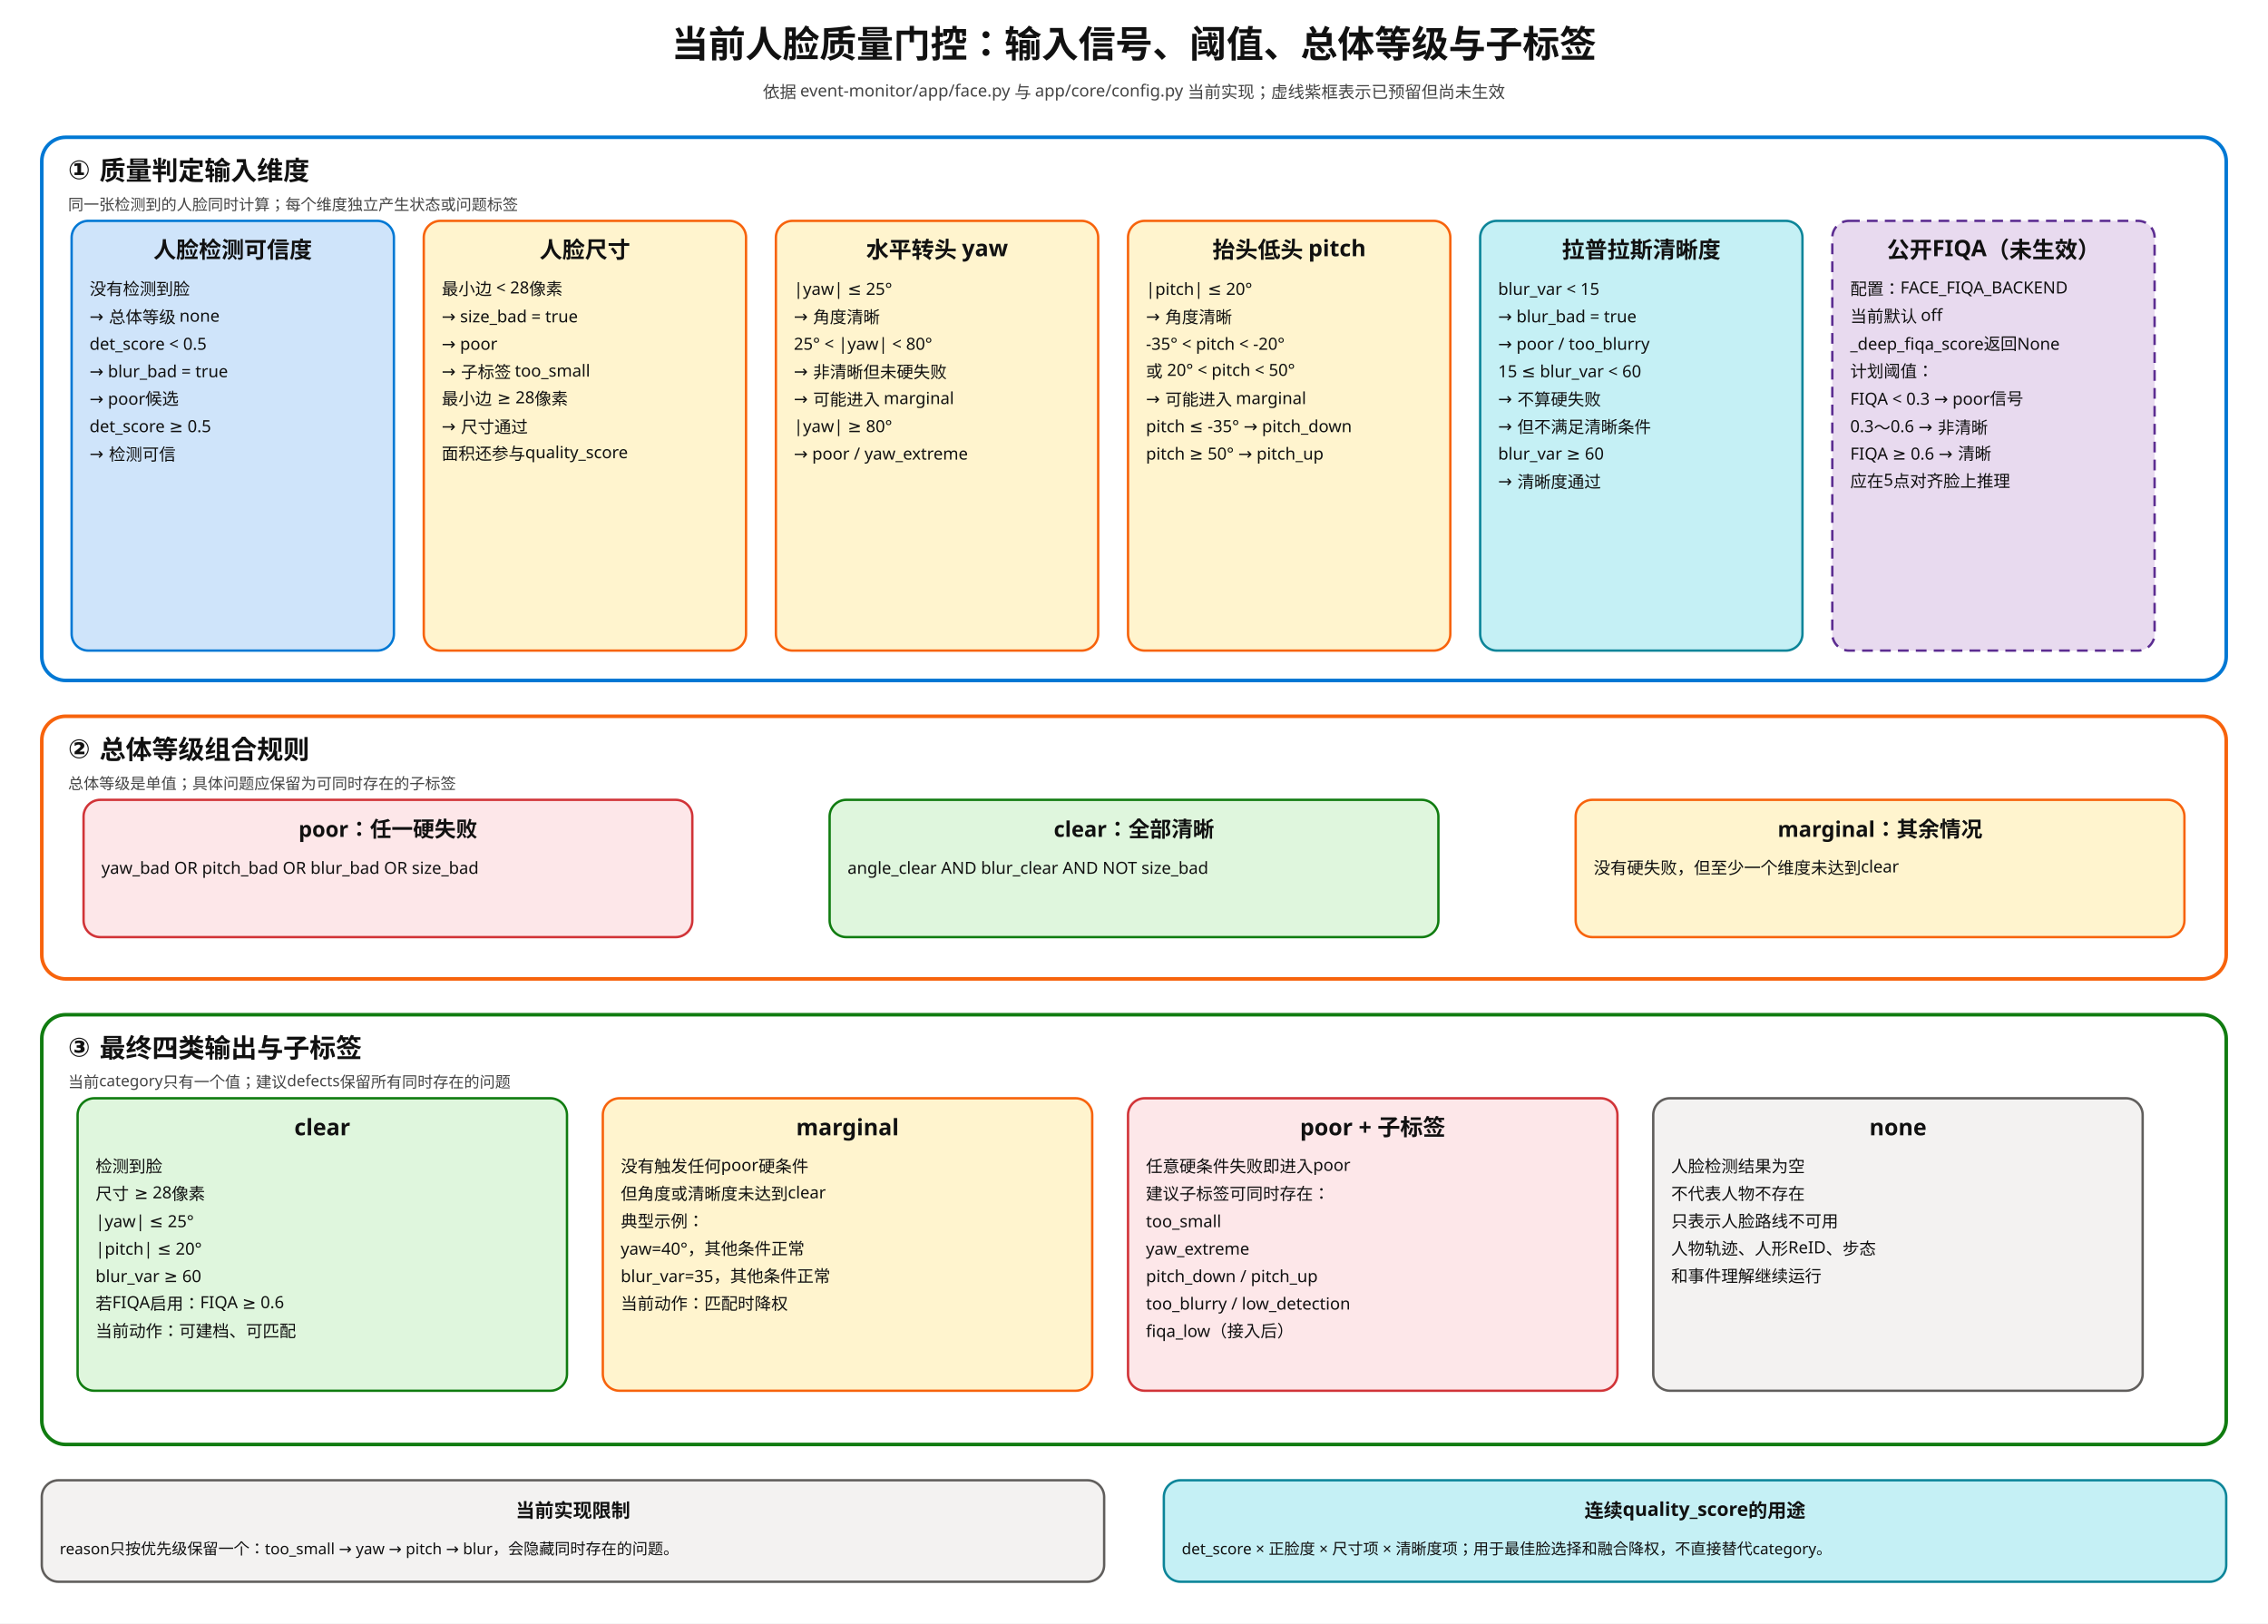
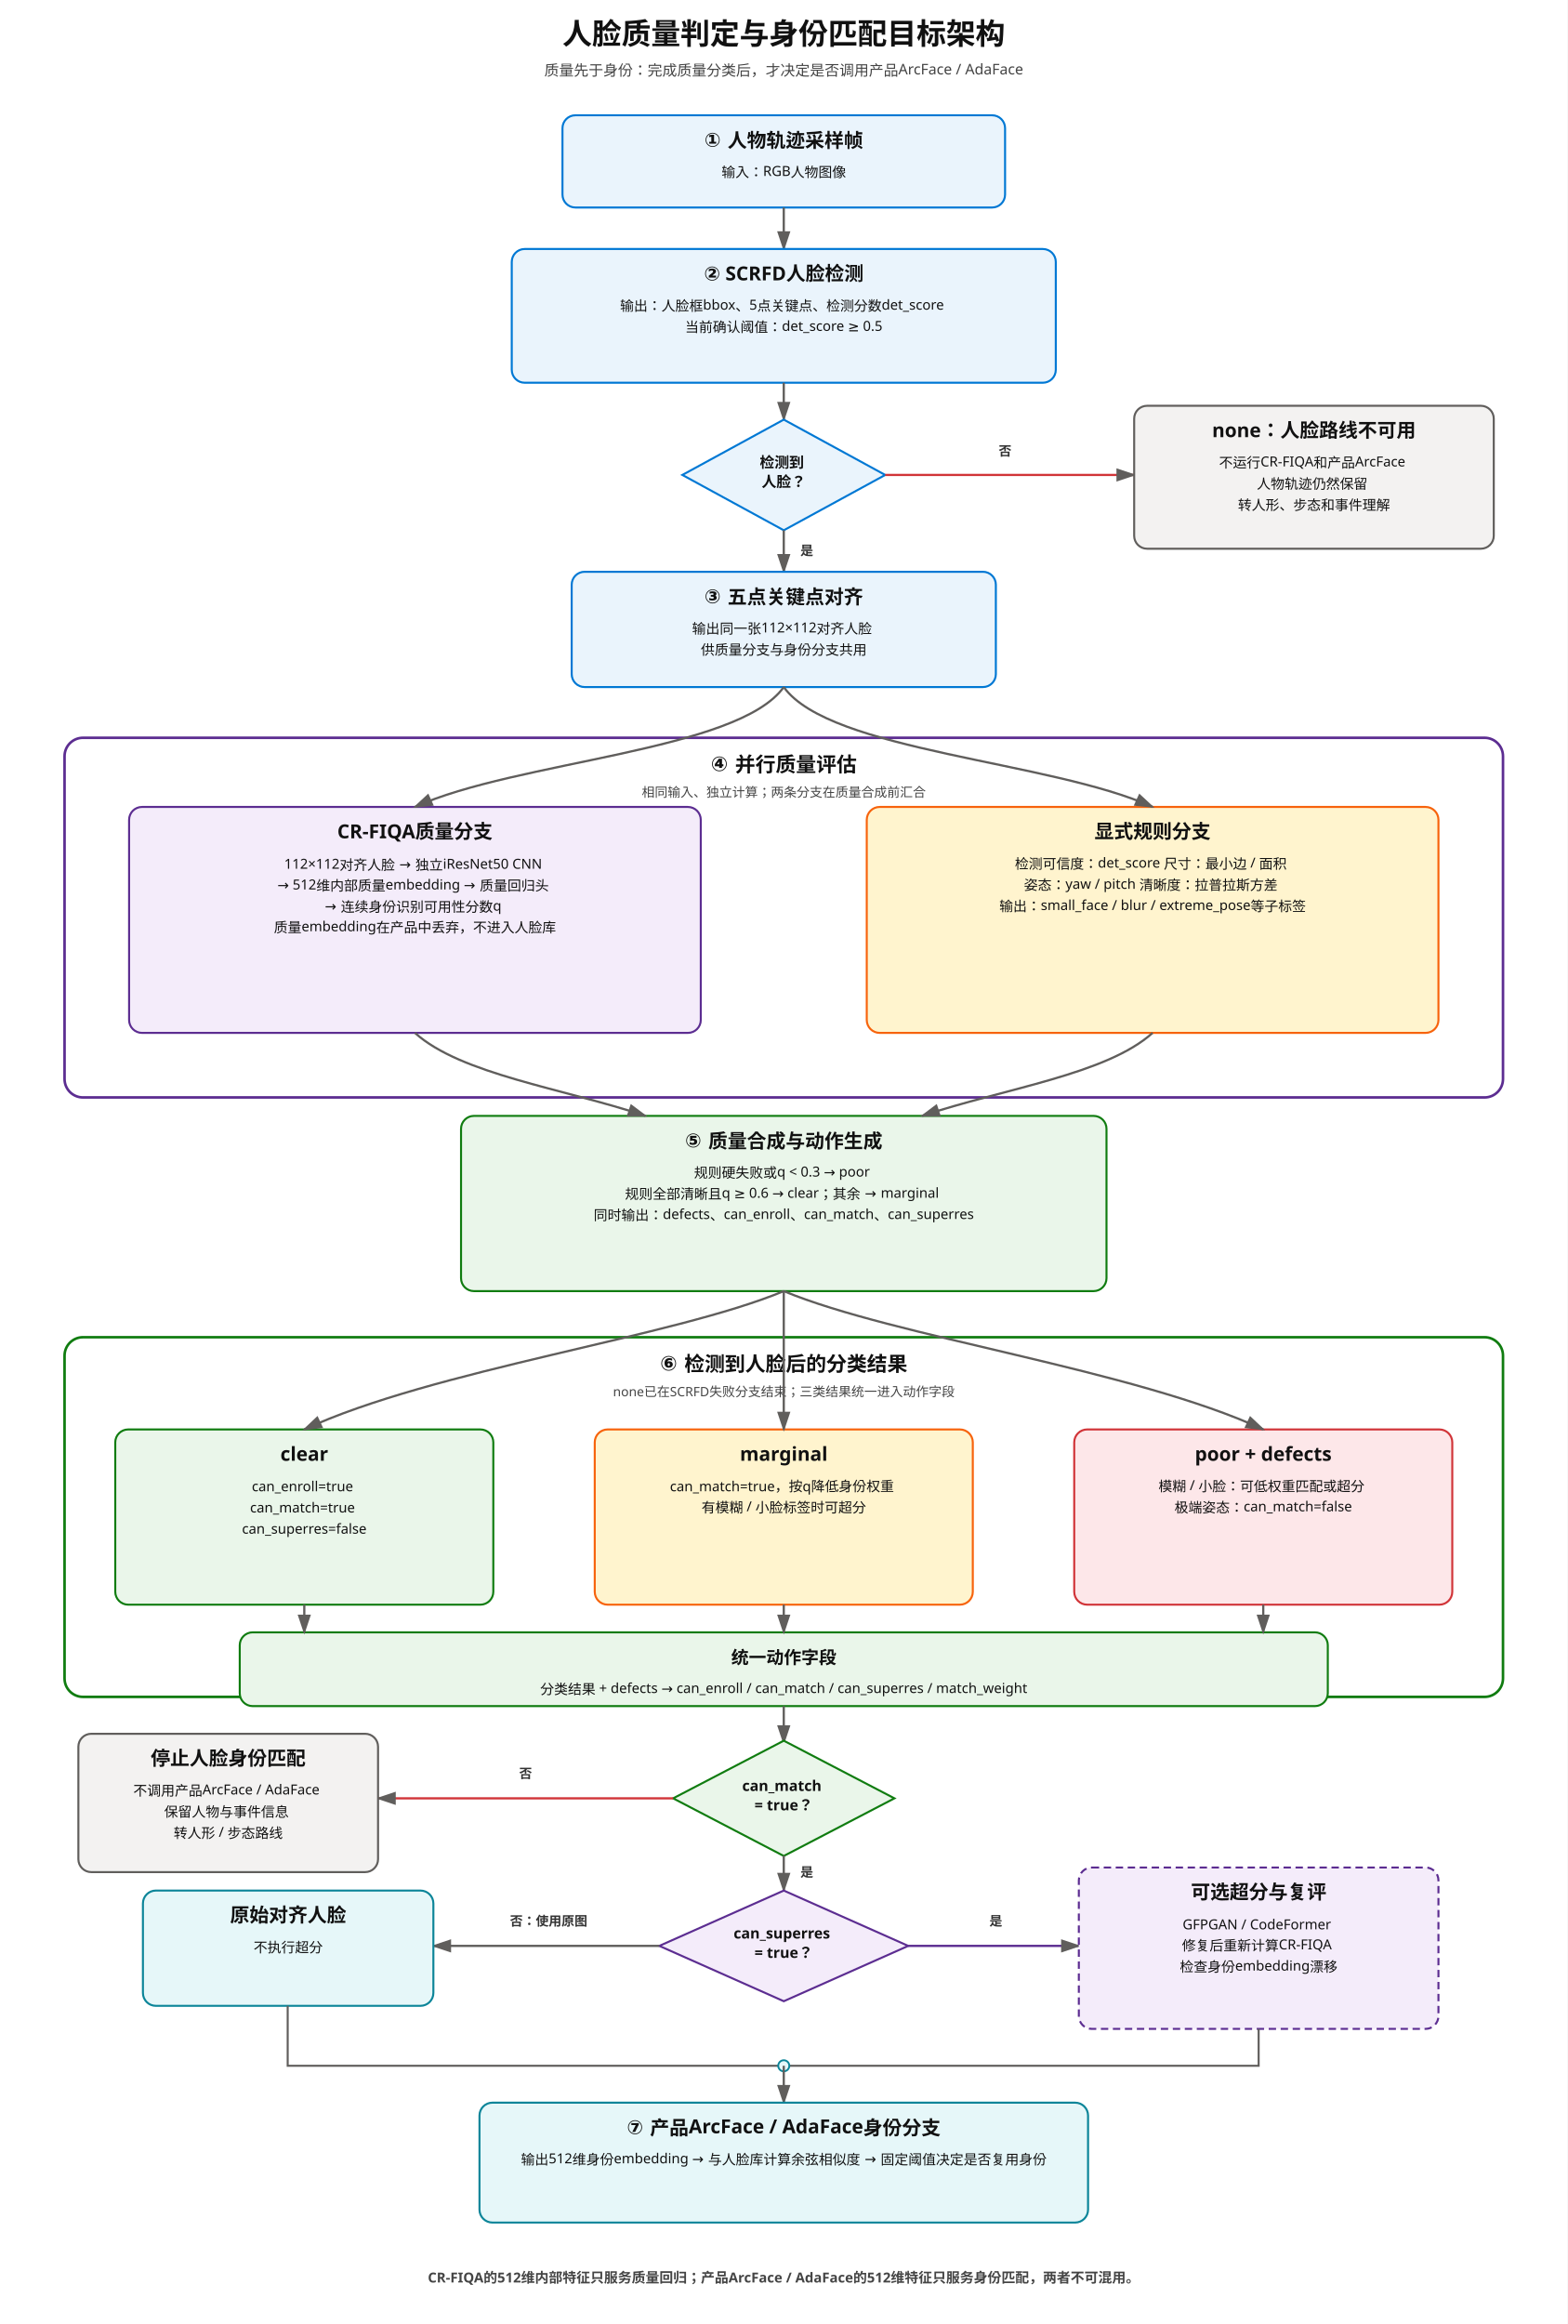
- <svg xmlns="http://www.w3.org/2000/svg" width="1900" height="1360" viewBox="0 0 1900 1360">
-   <rect width="100%" height="100%" fill="#FFFFFF" />
+ <svg xmlns="http://www.w3.org/2000/svg" width="1700" height="2520" viewBox="0 0 1700 2520">
+   <defs>
+     <marker id="arrow" markerWidth="10" markerHeight="10" refX="8" refY="3" orient="auto" markerUnits="strokeWidth">
+       <path d="M0,0 L0,6 L9,3 z" fill="#605E5C" />
+     </marker>
+   </defs>
+   <rect width="100%" height="100%" fill="#ffffff" />
  <style>text { font-family: "Microsoft YaHei", "Segoe UI", sans-serif; }</style>
-   <text x="950.0" y="48" font-size="31" font-weight="700" text-anchor="middle" fill="#111111">
-     <tspan x="950.0" dy="0">当前人脸质量门控：输入信号、阈值、总体等级与子标签</tspan>
-   </text>
-   <text x="950.0" y="82" font-size="14" font-weight="400" text-anchor="middle" fill="#444444">
-     <tspan x="950.0" dy="0">依据 event-monitor/app/face.py 与 app/core/config.py 当前实现；虚线紫框表示已预留但尚未生效</tspan>
-   </text>
-   <rect x="35" y="115" width="1830" height="455" rx="20" fill="transparent" stroke="#0078D4" stroke-width="3" />
-   <text x="57" y="150" font-size="22" font-weight="700" text-anchor="start" fill="#111111">
-     <tspan x="57" dy="0">① 质量判定输入维度</tspan>
-   </text>
-   <text x="57" y="176" font-size="13" font-weight="400" text-anchor="start" fill="#444444">
-     <tspan x="57" dy="0">同一张检测到的人脸同时计算；每个维度独立产生状态或问题标签</tspan>
-   </text>
-   <rect x="60" y="185" width="270" height="360" rx="14" fill="#CFE4FA" stroke="#0078D4" stroke-width="2" />
-   <text x="195.0" y="216" font-size="19" font-weight="700" text-anchor="middle" fill="#111111">
-     <tspan x="195.0" dy="0">人脸检测可信度</tspan>
-   </text>
-   <text x="75" y="247" font-size="14" font-weight="400" text-anchor="start" fill="#111111">
-     <tspan x="75" dy="0">没有检测到脸</tspan>
-     <tspan x="75" dy="23">→ 总体等级 none</tspan>
-     <tspan x="75" dy="23" />
-     <tspan x="75" dy="23">det_score &lt; 0.5</tspan>
-     <tspan x="75" dy="23">→ blur_bad = true</tspan>
-     <tspan x="75" dy="23">→ poor候选</tspan>
-     <tspan x="75" dy="23" />
-     <tspan x="75" dy="23">det_score ≥ 0.5</tspan>
-     <tspan x="75" dy="23">→ 检测可信</tspan>
-   </text>
-   <rect x="355" y="185" width="270" height="360" rx="14" fill="#FFF4CE" stroke="#F7630C" stroke-width="2" />
-   <text x="490.0" y="216" font-size="19" font-weight="700" text-anchor="middle" fill="#111111">
-     <tspan x="490.0" dy="0">人脸尺寸</tspan>
-   </text>
-   <text x="370" y="247" font-size="14" font-weight="400" text-anchor="start" fill="#111111">
-     <tspan x="370" dy="0">最小边 &lt; 28像素</tspan>
-     <tspan x="370" dy="23">→ size_bad = true</tspan>
-     <tspan x="370" dy="23">→ poor</tspan>
-     <tspan x="370" dy="23">→ 子标签 too_small</tspan>
-     <tspan x="370" dy="23" />
-     <tspan x="370" dy="23">最小边 ≥ 28像素</tspan>
-     <tspan x="370" dy="23">→ 尺寸通过</tspan>
-     <tspan x="370" dy="23" />
-     <tspan x="370" dy="23">面积还参与quality_score</tspan>
-   </text>
-   <rect x="650" y="185" width="270" height="360" rx="14" fill="#FFF4CE" stroke="#F7630C" stroke-width="2" />
-   <text x="785.0" y="216" font-size="19" font-weight="700" text-anchor="middle" fill="#111111">
-     <tspan x="785.0" dy="0">水平转头 yaw</tspan>
-   </text>
-   <text x="665" y="247" font-size="14" font-weight="400" text-anchor="start" fill="#111111">
-     <tspan x="665" dy="0">|yaw| ≤ 25°</tspan>
-     <tspan x="665" dy="23">→ 角度清晰</tspan>
-     <tspan x="665" dy="23" />
-     <tspan x="665" dy="23">25° &lt; |yaw| &lt; 80°</tspan>
-     <tspan x="665" dy="23">→ 非清晰但未硬失败</tspan>
-     <tspan x="665" dy="23">→ 可能进入 marginal</tspan>
-     <tspan x="665" dy="23" />
-     <tspan x="665" dy="23">|yaw| ≥ 80°</tspan>
-     <tspan x="665" dy="23">→ poor / yaw_extreme</tspan>
-   </text>
-   <rect x="945" y="185" width="270" height="360" rx="14" fill="#FFF4CE" stroke="#F7630C" stroke-width="2" />
-   <text x="1080.0" y="216" font-size="19" font-weight="700" text-anchor="middle" fill="#111111">
-     <tspan x="1080.0" dy="0">抬头低头 pitch</tspan>
-   </text>
-   <text x="960" y="247" font-size="14" font-weight="400" text-anchor="start" fill="#111111">
-     <tspan x="960" dy="0">|pitch| ≤ 20°</tspan>
-     <tspan x="960" dy="23">→ 角度清晰</tspan>
-     <tspan x="960" dy="23" />
-     <tspan x="960" dy="23">-35° &lt; pitch &lt; -20°</tspan>
-     <tspan x="960" dy="23">或 20° &lt; pitch &lt; 50°</tspan>
-     <tspan x="960" dy="23">→ 可能进入 marginal</tspan>
-     <tspan x="960" dy="23" />
-     <tspan x="960" dy="23">pitch ≤ -35° → pitch_down</tspan>
-     <tspan x="960" dy="23">pitch ≥ 50° → pitch_up</tspan>
-   </text>
-   <rect x="1240" y="185" width="270" height="360" rx="14" fill="#C5F0F5" stroke="#0C8599" stroke-width="2" />
-   <text x="1375.0" y="216" font-size="19" font-weight="700" text-anchor="middle" fill="#111111">
-     <tspan x="1375.0" dy="0">拉普拉斯清晰度</tspan>
-   </text>
-   <text x="1255" y="247" font-size="14" font-weight="400" text-anchor="start" fill="#111111">
-     <tspan x="1255" dy="0">blur_var &lt; 15</tspan>
-     <tspan x="1255" dy="23">→ blur_bad = true</tspan>
-     <tspan x="1255" dy="23">→ poor / too_blurry</tspan>
-     <tspan x="1255" dy="23" />
-     <tspan x="1255" dy="23">15 ≤ blur_var &lt; 60</tspan>
-     <tspan x="1255" dy="23">→ 不算硬失败</tspan>
-     <tspan x="1255" dy="23">→ 但不满足清晰条件</tspan>
-     <tspan x="1255" dy="23" />
-     <tspan x="1255" dy="23">blur_var ≥ 60</tspan>
-     <tspan x="1255" dy="23">→ 清晰度通过</tspan>
-   </text>
-   <rect x="1535" y="185" width="270" height="360" rx="14" fill="#E8DAEF" stroke="#5C2D91" stroke-width="2" stroke-dasharray="9 6" />
-   <text x="1670.0" y="216" font-size="19" font-weight="700" text-anchor="middle" fill="#111111">
-     <tspan x="1670.0" dy="0">公开FIQA（未生效）</tspan>
-   </text>
-   <text x="1550" y="247" font-size="14" font-weight="400" text-anchor="start" fill="#111111">
-     <tspan x="1550" dy="0">配置：FACE_FIQA_BACKEND</tspan>
-     <tspan x="1550" dy="23">当前默认 off</tspan>
-     <tspan x="1550" dy="23">_deep_fiqa_score返回None</tspan>
-     <tspan x="1550" dy="23" />
-     <tspan x="1550" dy="23">计划阈值：</tspan>
-     <tspan x="1550" dy="23">FIQA &lt; 0.3 → poor信号</tspan>
-     <tspan x="1550" dy="23">0.3～0.6 → 非清晰</tspan>
-     <tspan x="1550" dy="23">FIQA ≥ 0.6 → 清晰</tspan>
-     <tspan x="1550" dy="23" />
-     <tspan x="1550" dy="23">应在5点对齐脸上推理</tspan>
-   </text>
-   <rect x="35" y="600" width="1830" height="220" rx="20" fill="transparent" stroke="#F7630C" stroke-width="3" />
-   <text x="57" y="635" font-size="22" font-weight="700" text-anchor="start" fill="#111111">
-     <tspan x="57" dy="0">② 总体等级组合规则</tspan>
-   </text>
-   <text x="57" y="661" font-size="13" font-weight="400" text-anchor="start" fill="#444444">
-     <tspan x="57" dy="0">总体等级是单值；具体问题应保留为可同时存在的子标签</tspan>
-   </text>
-   <rect x="70" y="670" width="510" height="115" rx="14" fill="#FDE7E9" stroke="#D13438" stroke-width="2" />
-   <text x="325.0" y="701" font-size="18" font-weight="700" text-anchor="middle" fill="#111111">
-     <tspan x="325.0" dy="0">poor：任一硬失败</tspan>
-   </text>
-   <text x="85" y="732" font-size="14" font-weight="400" text-anchor="start" fill="#111111">
-     <tspan x="85" dy="0">yaw_bad OR pitch_bad OR blur_bad OR size_bad</tspan>
-   </text>
-   <rect x="695" y="670" width="510" height="115" rx="14" fill="#DFF6DD" stroke="#107C10" stroke-width="2" />
-   <text x="950.0" y="701" font-size="18" font-weight="700" text-anchor="middle" fill="#111111">
-     <tspan x="950.0" dy="0">clear：全部清晰</tspan>
-   </text>
-   <text x="710" y="732" font-size="14" font-weight="400" text-anchor="start" fill="#111111">
-     <tspan x="710" dy="0">angle_clear AND blur_clear AND NOT size_bad</tspan>
-   </text>
-   <rect x="1320" y="670" width="510" height="115" rx="14" fill="#FFF4CE" stroke="#F7630C" stroke-width="2" />
-   <text x="1575.0" y="701" font-size="18" font-weight="700" text-anchor="middle" fill="#111111">
-     <tspan x="1575.0" dy="0">marginal：其余情况</tspan>
-   </text>
-   <text x="1335" y="732" font-size="14" font-weight="400" text-anchor="start" fill="#111111">
-     <tspan x="1335" dy="0">没有硬失败，但至少一个维度未达到clear</tspan>
-   </text>
-   <rect x="35" y="850" width="1830" height="360" rx="20" fill="transparent" stroke="#107C10" stroke-width="3" />
-   <text x="57" y="885" font-size="22" font-weight="700" text-anchor="start" fill="#111111">
-     <tspan x="57" dy="0">③ 最终四类输出与子标签</tspan>
-   </text>
-   <text x="57" y="911" font-size="13" font-weight="400" text-anchor="start" fill="#444444">
-     <tspan x="57" dy="0">当前category只有一个值；建议defects保留所有同时存在的问题</tspan>
-   </text>
-   <rect x="65" y="920" width="410" height="245" rx="14" fill="#DFF6DD" stroke="#107C10" stroke-width="2" />
-   <text x="270.0" y="951" font-size="19" font-weight="700" text-anchor="middle" fill="#111111">
-     <tspan x="270.0" dy="0">clear</tspan>
-   </text>
-   <text x="80" y="982" font-size="14" font-weight="400" text-anchor="start" fill="#111111">
-     <tspan x="80" dy="0">检测到脸</tspan>
-     <tspan x="80" dy="23">尺寸 ≥ 28像素</tspan>
-     <tspan x="80" dy="23">|yaw| ≤ 25°</tspan>
-     <tspan x="80" dy="23">|pitch| ≤ 20°</tspan>
-     <tspan x="80" dy="23">blur_var ≥ 60</tspan>
-     <tspan x="80" dy="23">若FIQA启用：FIQA ≥ 0.6</tspan>
-     <tspan x="80" dy="23" />
-     <tspan x="80" dy="23">当前动作：可建档、可匹配</tspan>
-   </text>
-   <rect x="505" y="920" width="410" height="245" rx="14" fill="#FFF4CE" stroke="#F7630C" stroke-width="2" />
-   <text x="710.0" y="951" font-size="19" font-weight="700" text-anchor="middle" fill="#111111">
-     <tspan x="710.0" dy="0">marginal</tspan>
-   </text>
-   <text x="520" y="982" font-size="14" font-weight="400" text-anchor="start" fill="#111111">
-     <tspan x="520" dy="0">没有触发任何poor硬条件</tspan>
-     <tspan x="520" dy="23">但角度或清晰度未达到clear</tspan>
-     <tspan x="520" dy="23" />
-     <tspan x="520" dy="23">典型示例：</tspan>
-     <tspan x="520" dy="23">yaw=40°，其他条件正常</tspan>
-     <tspan x="520" dy="23">blur_var=35，其他条件正常</tspan>
-     <tspan x="520" dy="23" />
-     <tspan x="520" dy="23">当前动作：匹配时降权</tspan>
-   </text>
-   <rect x="945" y="920" width="410" height="245" rx="14" fill="#FDE7E9" stroke="#D13438" stroke-width="2" />
-   <text x="1150.0" y="951" font-size="19" font-weight="700" text-anchor="middle" fill="#111111">
-     <tspan x="1150.0" dy="0">poor + 子标签</tspan>
-   </text>
-   <text x="960" y="982" font-size="14" font-weight="400" text-anchor="start" fill="#111111">
-     <tspan x="960" dy="0">任意硬条件失败即进入poor</tspan>
-     <tspan x="960" dy="23" />
-     <tspan x="960" dy="23">建议子标签可同时存在：</tspan>
-     <tspan x="960" dy="23">too_small</tspan>
-     <tspan x="960" dy="23">yaw_extreme</tspan>
-     <tspan x="960" dy="23">pitch_down / pitch_up</tspan>
-     <tspan x="960" dy="23">too_blurry / low_detection</tspan>
-     <tspan x="960" dy="23">fiqa_low（接入后）</tspan>
-   </text>
-   <rect x="1385" y="920" width="410" height="245" rx="14" fill="#F3F2F1" stroke="#605E5C" stroke-width="2" />
-   <text x="1590.0" y="951" font-size="19" font-weight="700" text-anchor="middle" fill="#111111">
-     <tspan x="1590.0" dy="0">none</tspan>
-   </text>
-   <text x="1400" y="982" font-size="14" font-weight="400" text-anchor="start" fill="#111111">
-     <tspan x="1400" dy="0">人脸检测结果为空</tspan>
-     <tspan x="1400" dy="23" />
-     <tspan x="1400" dy="23">不代表人物不存在</tspan>
-     <tspan x="1400" dy="23">只表示人脸路线不可用</tspan>
-     <tspan x="1400" dy="23" />
-     <tspan x="1400" dy="23">人物轨迹、人形ReID、步态</tspan>
-     <tspan x="1400" dy="23">和事件理解继续运行</tspan>
-   </text>
-   <rect x="35" y="1240" width="890" height="85" rx="14" fill="#F3F2F1" stroke="#605E5C" stroke-width="2" />
-   <text x="480.0" y="1271" font-size="16" font-weight="700" text-anchor="middle" fill="#111111">
-     <tspan x="480.0" dy="0">当前实现限制</tspan>
-   </text>
-   <text x="50" y="1302" font-size="13" font-weight="400" text-anchor="start" fill="#111111">
-     <tspan x="50" dy="0">reason只按优先级保留一个：too_small → yaw → pitch → blur，会隐藏同时存在的问题。</tspan>
-   </text>
-   <rect x="975" y="1240" width="890" height="85" rx="14" fill="#C5F0F5" stroke="#0C8599" stroke-width="2" />
-   <text x="1420.0" y="1271" font-size="16" font-weight="700" text-anchor="middle" fill="#111111">
-     <tspan x="1420.0" dy="0">连续quality_score的用途</tspan>
-   </text>
-   <text x="990" y="1302" font-size="13" font-weight="400" text-anchor="start" fill="#111111">
-     <tspan x="990" dy="0">det_score × 正脸度 × 尺寸项 × 清晰度项；用于最佳脸选择和融合降权，不直接替代category。</tspan>
+   <text x="850.0" y="48" font-size="32" font-weight="700" text-anchor="middle" fill="#111111">
+     <tspan x="850.0" dy="0">人脸质量判定与身份匹配目标架构</tspan>
+   </text>
+   <text x="850.0" y="82" font-size="16" font-weight="400" text-anchor="middle" fill="#444444">
+     <tspan x="850.0" dy="0">质量先于身份：完成质量分类后，才决定是否调用产品ArcFace / AdaFace</tspan>
+   </text>
+   <rect x="610" y="125" width="480" height="100" rx="14" fill="#EAF4FC" stroke="#0078D4" stroke-width="2.2" />
+   <text x="850.0" y="159" font-size="21" font-weight="700" text-anchor="middle" fill="#111111">
+     <tspan x="850.0" dy="0">① 人物轨迹采样帧</tspan>
+   </text>
+   <text x="850.0" y="192" font-size="15" font-weight="400" text-anchor="middle" fill="#111111">
+     <tspan x="850.0" dy="0">输入：RGB人物图像</tspan>
+   </text>
+   <polyline points="850,225 850,270" fill="none" stroke="#605E5C" stroke-width="2.4" marker-end="url(#arrow)" />
+   <rect x="555" y="270" width="590" height="145" rx="14" fill="#EAF4FC" stroke="#0078D4" stroke-width="2.2" />
+   <text x="850.0" y="304" font-size="21" font-weight="700" text-anchor="middle" fill="#111111">
+     <tspan x="850.0" dy="0">② SCRFD人脸检测</tspan>
+   </text>
+   <text x="850.0" y="337" font-size="15" font-weight="400" text-anchor="middle" fill="#111111">
+     <tspan x="850.0" dy="0">输出：人脸框bbox、5点关键点、检测分数det_score</tspan>
+     <tspan x="850.0" dy="23">当前确认阈值：det_score ≥ 0.5</tspan>
+   </text>
+   <polyline points="850,415 850,455" fill="none" stroke="#605E5C" stroke-width="2.4" marker-end="url(#arrow)" />
+   <polygon points="850,455.0 960.0,515 850,575.0 740.0,515" fill="#EAF4FC" stroke="#0078D4" stroke-width="2.2" />
+   <text x="850" y="507" font-size="16" font-weight="700" text-anchor="middle" fill="#111111">
+     <tspan x="850" dy="0">检测到</tspan>
+     <tspan x="850" dy="21">人脸？</tspan>
+   </text>
+   <polyline points="960,515 1230,515" fill="none" stroke="#D13438" stroke-width="2.4" marker-end="url(#arrow)" />
+   <text x="1090" y="494" font-size="14" font-weight="600" text-anchor="middle" fill="#333333">
+     <tspan x="1090" dy="0">否</tspan>
+   </text>
+   <rect x="1230" y="440" width="390" height="155" rx="14" fill="#F3F2F1" stroke="#605E5C" stroke-width="2.2" />
+   <text x="1425.0" y="474" font-size="21" font-weight="700" text-anchor="middle" fill="#111111">
+     <tspan x="1425.0" dy="0">none：人脸路线不可用</tspan>
+   </text>
+   <text x="1425.0" y="507" font-size="15" font-weight="400" text-anchor="middle" fill="#111111">
+     <tspan x="1425.0" dy="0">不运行CR-FIQA和产品ArcFace</tspan>
+     <tspan x="1425.0" dy="23">人物轨迹仍然保留</tspan>
+     <tspan x="1425.0" dy="23">转人形、步态和事件理解</tspan>
+   </text>
+   <polyline points="850,575 850,620" fill="none" stroke="#605E5C" stroke-width="2.4" marker-end="url(#arrow)" />
+   <text x="875" y="602" font-size="14" font-weight="600" text-anchor="middle" fill="#333333">
+     <tspan x="875" dy="0">是</tspan>
+   </text>
+   <rect x="620" y="620" width="460" height="125" rx="14" fill="#EAF4FC" stroke="#0078D4" stroke-width="2.2" />
+   <text x="850.0" y="654" font-size="21" font-weight="700" text-anchor="middle" fill="#111111">
+     <tspan x="850.0" dy="0">③ 五点关键点对齐</tspan>
+   </text>
+   <text x="850.0" y="687" font-size="15" font-weight="400" text-anchor="middle" fill="#111111">
+     <tspan x="850.0" dy="0">输出同一张112×112对齐人脸</tspan>
+     <tspan x="850.0" dy="23">供质量分支与身份分支共用</tspan>
+   </text>
+   <rect x="70" y="800" width="1560" height="390" rx="20" fill="transparent" stroke="#5C2D91" stroke-width="2.8" />
+   <text x="850.0" y="836" font-size="22" font-weight="700" text-anchor="middle" fill="#111111">
+     <tspan x="850.0" dy="0">④ 并行质量评估</tspan>
+   </text>
+   <text x="850.0" y="864" font-size="14" font-weight="400" text-anchor="middle" fill="#444444">
+     <tspan x="850.0" dy="0">相同输入、独立计算；两条分支在质量合成前汇合</tspan>
+   </text>
+   <rect x="140" y="875" width="620" height="245" rx="14" fill="#F4ECFA" stroke="#5C2D91" stroke-width="2.2" />
+   <text x="450.0" y="909" font-size="21" font-weight="700" text-anchor="middle" fill="#111111">
+     <tspan x="450.0" dy="0">CR-FIQA质量分支</tspan>
+   </text>
+   <text x="450.0" y="942" font-size="15" font-weight="400" text-anchor="middle" fill="#111111">
+     <tspan x="450.0" dy="0">112×112对齐人脸 → 独立iResNet50 CNN</tspan>
+     <tspan x="450.0" dy="23">→ 512维内部质量embedding → 质量回归头</tspan>
+     <tspan x="450.0" dy="23">→ 连续身份识别可用性分数q</tspan>
+     <tspan x="450.0" dy="23">质量embedding在产品中丢弃，不进入人脸库</tspan>
+   </text>
+   <rect x="940" y="875" width="620" height="245" rx="14" fill="#FFF4CE" stroke="#F7630C" stroke-width="2.2" />
+   <text x="1250.0" y="909" font-size="21" font-weight="700" text-anchor="middle" fill="#111111">
+     <tspan x="1250.0" dy="0">显式规则分支</tspan>
+   </text>
+   <text x="1250.0" y="942" font-size="15" font-weight="400" text-anchor="middle" fill="#111111">
+     <tspan x="1250.0" dy="0">检测可信度：det_score    尺寸：最小边 / 面积</tspan>
+     <tspan x="1250.0" dy="23">姿态：yaw / pitch        清晰度：拉普拉斯方差</tspan>
+     <tspan x="1250.0" dy="23">输出：small_face / blur / extreme_pose等子标签</tspan>
+   </text>
+   <path d="M 850 745 C 800 815, 560 825, 450 875" fill="none" stroke="#605E5C" stroke-width="2.4" marker-end="url(#arrow)" />
+   <path d="M 850 745 C 900 815, 1140 825, 1250 875" fill="none" stroke="#605E5C" stroke-width="2.4" marker-end="url(#arrow)" />
+   <rect x="500" y="1210" width="700" height="190" rx="14" fill="#EAF6EA" stroke="#107C10" stroke-width="2.2" />
+   <text x="850.0" y="1244" font-size="21" font-weight="700" text-anchor="middle" fill="#111111">
+     <tspan x="850.0" dy="0">⑤ 质量合成与动作生成</tspan>
+   </text>
+   <text x="850.0" y="1277" font-size="15" font-weight="400" text-anchor="middle" fill="#111111">
+     <tspan x="850.0" dy="0">规则硬失败或q &lt; 0.3 → poor</tspan>
+     <tspan x="850.0" dy="23">规则全部清晰且q ≥ 0.6 → clear；其余 → marginal</tspan>
+     <tspan x="850.0" dy="23">同时输出：defects、can_enroll、can_match、can_superres</tspan>
+   </text>
+   <path d="M 450 1120 C 500 1165, 610 1180, 700 1210" fill="none" stroke="#605E5C" stroke-width="2.4" marker-end="url(#arrow)" />
+   <path d="M 1250 1120 C 1200 1165, 1090 1180, 1000 1210" fill="none" stroke="#605E5C" stroke-width="2.4" marker-end="url(#arrow)" />
+   <rect x="70" y="1450" width="1560" height="390" rx="20" fill="transparent" stroke="#107C10" stroke-width="2.8" />
+   <text x="850.0" y="1486" font-size="22" font-weight="700" text-anchor="middle" fill="#111111">
+     <tspan x="850.0" dy="0">⑥ 检测到人脸后的分类结果</tspan>
+   </text>
+   <text x="850.0" y="1514" font-size="14" font-weight="400" text-anchor="middle" fill="#444444">
+     <tspan x="850.0" dy="0">none已在SCRFD失败分支结束；三类结果统一进入动作字段</tspan>
+   </text>
+   <rect x="125" y="1550" width="410" height="190" rx="14" fill="#EAF6EA" stroke="#107C10" stroke-width="2.2" />
+   <text x="330.0" y="1584" font-size="21" font-weight="700" text-anchor="middle" fill="#111111">
+     <tspan x="330.0" dy="0">clear</tspan>
+   </text>
+   <text x="330.0" y="1617" font-size="15" font-weight="400" text-anchor="middle" fill="#111111">
+     <tspan x="330.0" dy="0">can_enroll=true</tspan>
+     <tspan x="330.0" dy="23">can_match=true</tspan>
+     <tspan x="330.0" dy="23">can_superres=false</tspan>
+   </text>
+   <rect x="645" y="1550" width="410" height="190" rx="14" fill="#FFF4CE" stroke="#F7630C" stroke-width="2.2" />
+   <text x="850.0" y="1584" font-size="21" font-weight="700" text-anchor="middle" fill="#111111">
+     <tspan x="850.0" dy="0">marginal</tspan>
+   </text>
+   <text x="850.0" y="1617" font-size="15" font-weight="400" text-anchor="middle" fill="#111111">
+     <tspan x="850.0" dy="0">can_match=true，按q降低身份权重</tspan>
+     <tspan x="850.0" dy="23">有模糊 / 小脸标签时可超分</tspan>
+   </text>
+   <rect x="1165" y="1550" width="410" height="190" rx="14" fill="#FDE7E9" stroke="#D13438" stroke-width="2.2" />
+   <text x="1370.0" y="1584" font-size="21" font-weight="700" text-anchor="middle" fill="#111111">
+     <tspan x="1370.0" dy="0">poor + defects</tspan>
+   </text>
+   <text x="1370.0" y="1617" font-size="15" font-weight="400" text-anchor="middle" fill="#111111">
+     <tspan x="1370.0" dy="0">模糊 / 小脸：可低权重匹配或超分</tspan>
+     <tspan x="1370.0" dy="23">极端姿态：can_match=false</tspan>
+   </text>
+   <path d="M 850 1400 C 730 1450, 470 1485, 330 1550" fill="none" stroke="#605E5C" stroke-width="2.4" marker-end="url(#arrow)" />
+   <polyline points="850,1400 850,1550" fill="none" stroke="#605E5C" stroke-width="2.4" marker-end="url(#arrow)" />
+   <path d="M 850 1400 C 970 1450, 1230 1485, 1370 1550" fill="none" stroke="#605E5C" stroke-width="2.4" marker-end="url(#arrow)" />
+   <rect x="260" y="1770" width="1180" height="80" rx="14" fill="#EAF6EA" stroke="#107C10" stroke-width="2.2" />
+   <text x="850.0" y="1804" font-size="19" font-weight="700" text-anchor="middle" fill="#111111">
+     <tspan x="850.0" dy="0">统一动作字段</tspan>
+   </text>
+   <text x="850.0" y="1837" font-size="15" font-weight="400" text-anchor="middle" fill="#111111">
+     <tspan x="850.0" dy="0">分类结果 + defects → can_enroll / can_match / can_superres / match_weight</tspan>
+   </text>
+   <polyline points="330,1740 330,1770" fill="none" stroke="#605E5C" stroke-width="2.4" marker-end="url(#arrow)" />
+   <polyline points="850,1740 850,1770" fill="none" stroke="#605E5C" stroke-width="2.4" marker-end="url(#arrow)" />
+   <polyline points="1370,1740 1370,1770" fill="none" stroke="#605E5C" stroke-width="2.4" marker-end="url(#arrow)" />
+   <polyline points="850,1850 850,1890" fill="none" stroke="#605E5C" stroke-width="2.4" marker-end="url(#arrow)" />
+   <polygon points="850,1887.5 970.0,1950 850,2012.5 730.0,1950" fill="#EAF6EA" stroke="#107C10" stroke-width="2.2" />
+   <text x="850" y="1942" font-size="16" font-weight="700" text-anchor="middle" fill="#111111">
+     <tspan x="850" dy="0">can_match</tspan>
+     <tspan x="850" dy="21">= true？</tspan>
+   </text>
+   <polyline points="730,1950 410,1950" fill="none" stroke="#D13438" stroke-width="2.4" marker-end="url(#arrow)" />
+   <text x="570" y="1928" font-size="14" font-weight="600" text-anchor="middle" fill="#333333">
+     <tspan x="570" dy="0">否</tspan>
+   </text>
+   <rect x="85" y="1880" width="325" height="150" rx="14" fill="#F3F2F1" stroke="#605E5C" stroke-width="2.2" />
+   <text x="247.5" y="1914" font-size="21" font-weight="700" text-anchor="middle" fill="#111111">
+     <tspan x="247.5" dy="0">停止人脸身份匹配</tspan>
+   </text>
+   <text x="247.5" y="1947" font-size="15" font-weight="400" text-anchor="middle" fill="#111111">
+     <tspan x="247.5" dy="0">不调用产品ArcFace / AdaFace</tspan>
+     <tspan x="247.5" dy="23">保留人物与事件信息</tspan>
+     <tspan x="247.5" dy="23">转人形 / 步态路线</tspan>
+   </text>
+   <polyline points="850,2012 850,2050" fill="none" stroke="#605E5C" stroke-width="2.4" marker-end="url(#arrow)" />
+   <text x="875" y="2035" font-size="14" font-weight="600" text-anchor="middle" fill="#333333">
+     <tspan x="875" dy="0">是</tspan>
+   </text>
+   <polygon points="850,2050.0 985.0,2110 850,2170.0 715.0,2110" fill="#F4ECFA" stroke="#5C2D91" stroke-width="2.2" />
+   <text x="850" y="2102" font-size="16" font-weight="700" text-anchor="middle" fill="#111111">
+     <tspan x="850" dy="0">can_superres</tspan>
+     <tspan x="850" dy="21">= true？</tspan>
+   </text>
+   <polyline points="715,2110 470,2110" fill="none" stroke="#605E5C" stroke-width="2.4" marker-end="url(#arrow)" />
+   <text x="595" y="2088" font-size="14" font-weight="600" text-anchor="middle" fill="#333333">
+     <tspan x="595" dy="0">否：使用原图</tspan>
+   </text>
+   <rect x="155" y="2050" width="315" height="125" rx="14" fill="#E6F7F9" stroke="#0C8599" stroke-width="2.2" />
+   <text x="312.5" y="2084" font-size="21" font-weight="700" text-anchor="middle" fill="#111111">
+     <tspan x="312.5" dy="0">原始对齐人脸</tspan>
+   </text>
+   <text x="312.5" y="2117" font-size="15" font-weight="400" text-anchor="middle" fill="#111111">
+     <tspan x="312.5" dy="0">不执行超分</tspan>
+   </text>
+   <polyline points="985,2110 1170,2110" fill="none" stroke="#5C2D91" stroke-width="2.4" marker-end="url(#arrow)" />
+   <text x="1080" y="2088" font-size="14" font-weight="600" text-anchor="middle" fill="#333333">
+     <tspan x="1080" dy="0">是</tspan>
+   </text>
+   <rect x="1170" y="2025" width="390" height="175" rx="14" fill="#F4ECFA" stroke="#5C2D91" stroke-width="2.2" stroke-dasharray="8 5" />
+   <text x="1365.0" y="2059" font-size="21" font-weight="700" text-anchor="middle" fill="#111111">
+     <tspan x="1365.0" dy="0">可选超分与复评</tspan>
+   </text>
+   <text x="1365.0" y="2092" font-size="15" font-weight="400" text-anchor="middle" fill="#111111">
+     <tspan x="1365.0" dy="0">GFPGAN / CodeFormer</tspan>
+     <tspan x="1365.0" dy="23">修复后重新计算CR-FIQA</tspan>
+     <tspan x="1365.0" dy="23">检查身份embedding漂移</tspan>
+   </text>
+   <polyline points="312,2175 312,2240 850,2240" fill="none" stroke="#605E5C" stroke-width="2.2" />
+   <polyline points="1365,2200 1365,2240 850,2240" fill="none" stroke="#605E5C" stroke-width="2.2" />
+   <circle cx="850" cy="2240" r="6" fill="#E6F7F9" stroke="#0C8599" stroke-width="2" />
+   <polyline points="850,2240 850,2280" fill="none" stroke="#605E5C" stroke-width="2.4" marker-end="url(#arrow)" />
+   <rect x="520" y="2280" width="660" height="130" rx="14" fill="#E6F7F9" stroke="#0C8599" stroke-width="2.2" />
+   <text x="850.0" y="2314" font-size="21" font-weight="700" text-anchor="middle" fill="#111111">
+     <tspan x="850.0" dy="0">⑦ 产品ArcFace / AdaFace身份分支</tspan>
+   </text>
+   <text x="850.0" y="2347" font-size="15" font-weight="400" text-anchor="middle" fill="#111111">
+     <tspan x="850.0" dy="0">输出512维身份embedding → 与人脸库计算余弦相似度 → 固定阈值决定是否复用身份</tspan>
+   </text>
+   <text x="850.0" y="2475" font-size="15" font-weight="600" text-anchor="middle" fill="#444444">
+     <tspan x="850.0" dy="0">CR-FIQA的512维内部特征只服务质量回归；产品ArcFace / AdaFace的512维特征只服务身份匹配，两者不可混用。</tspan>
  </text>
</svg>
